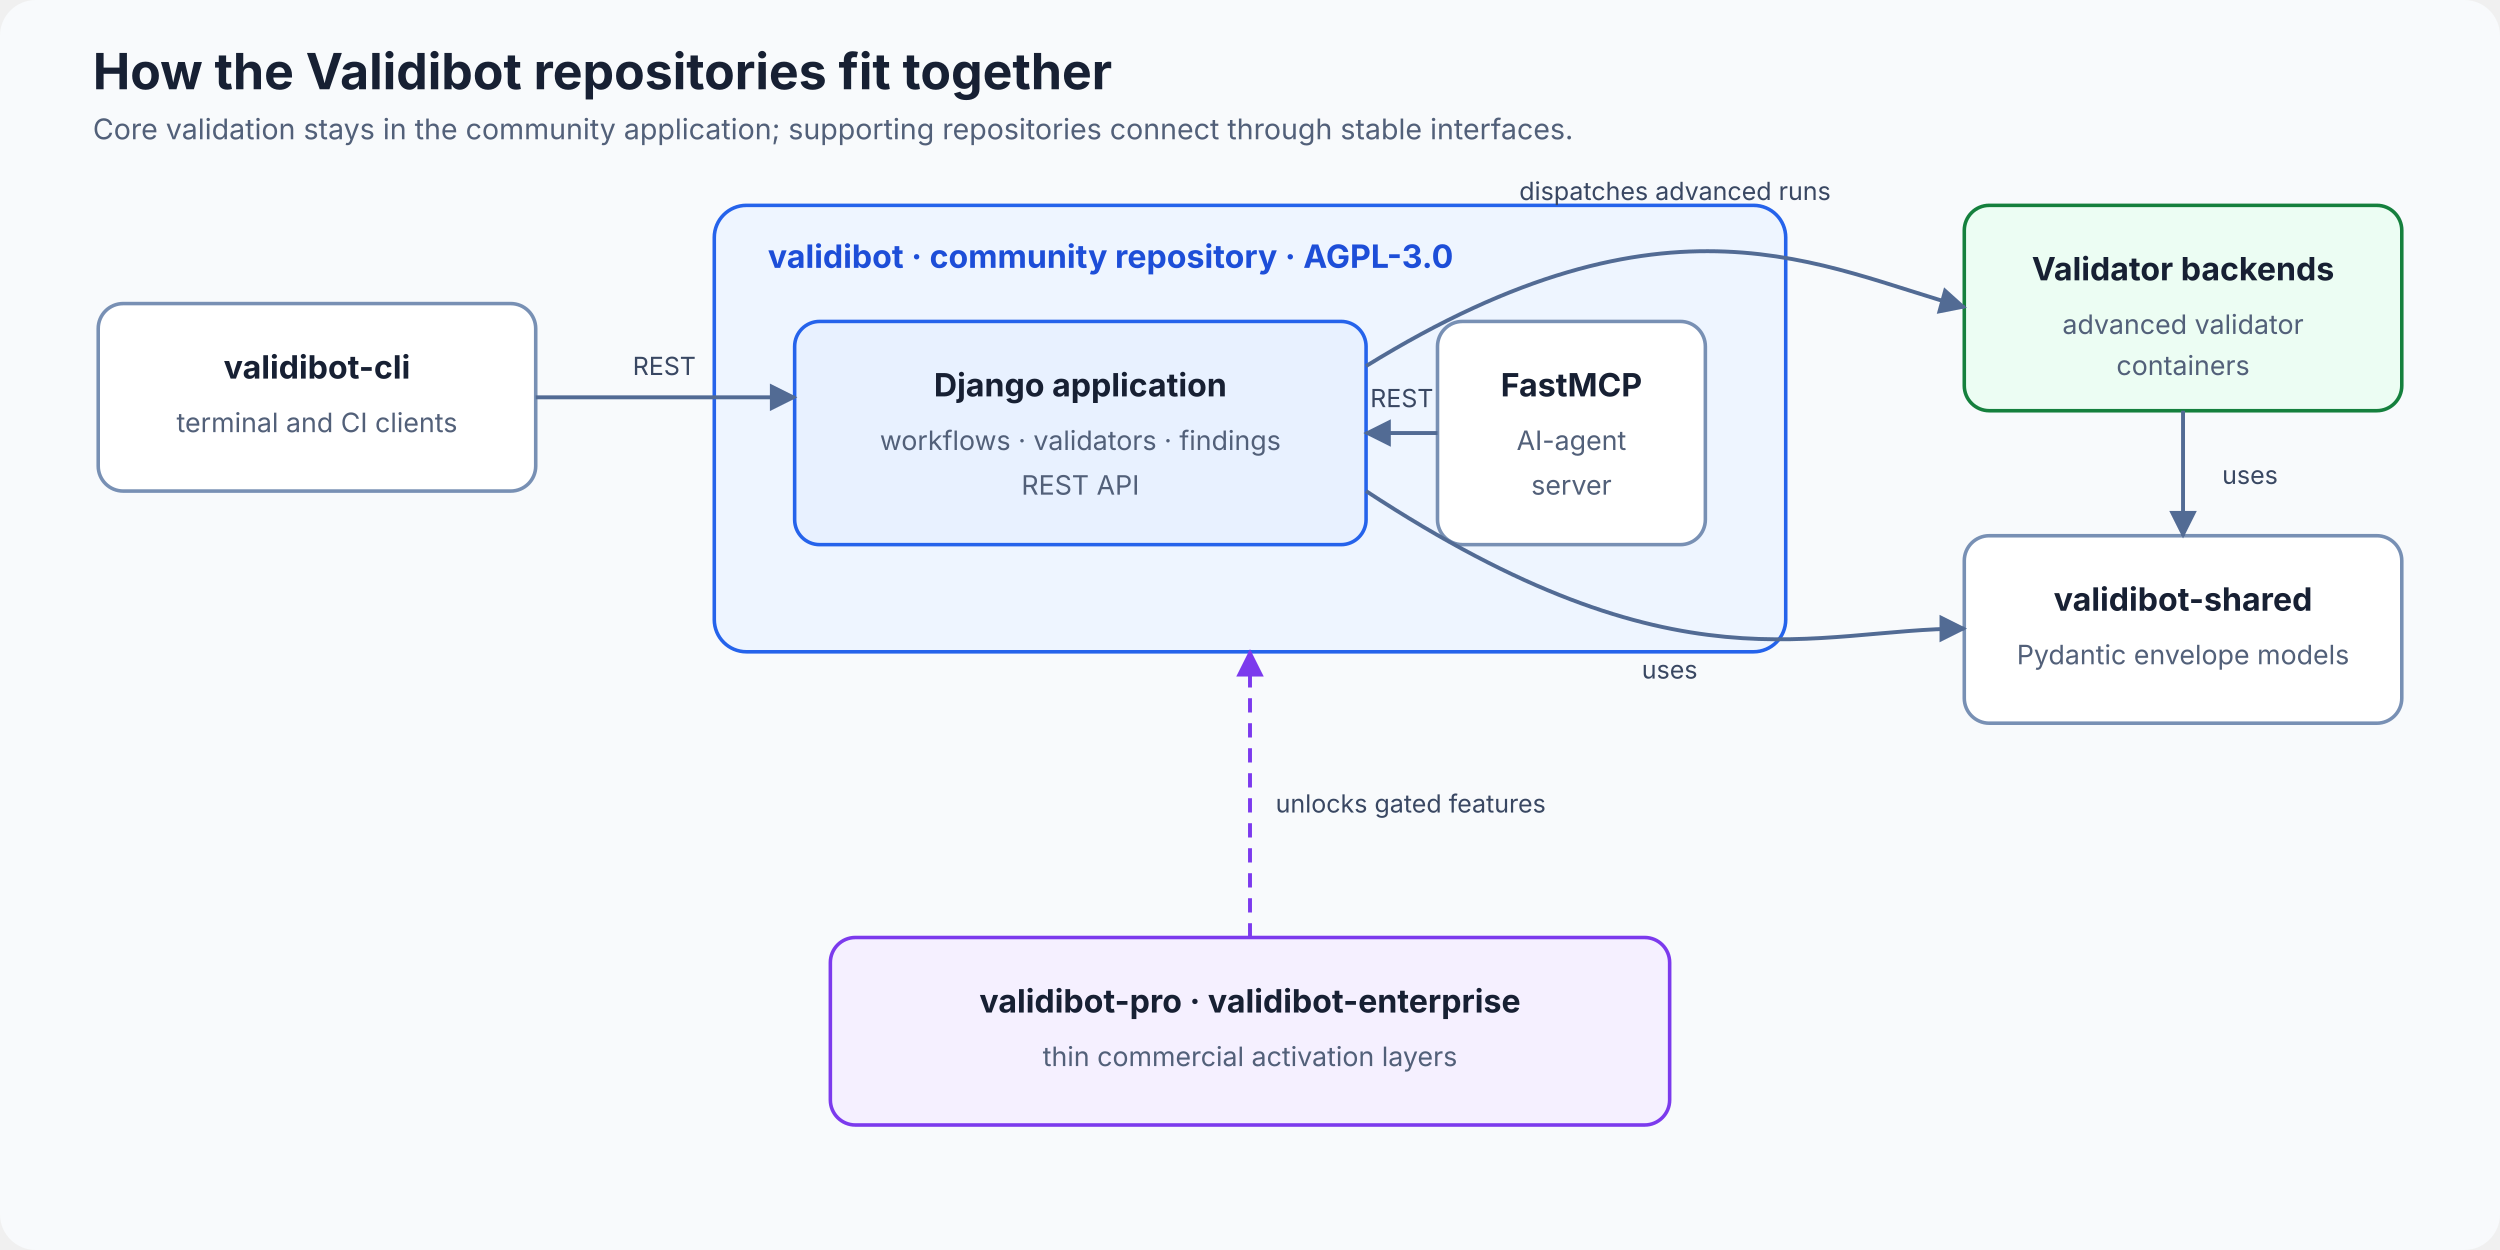
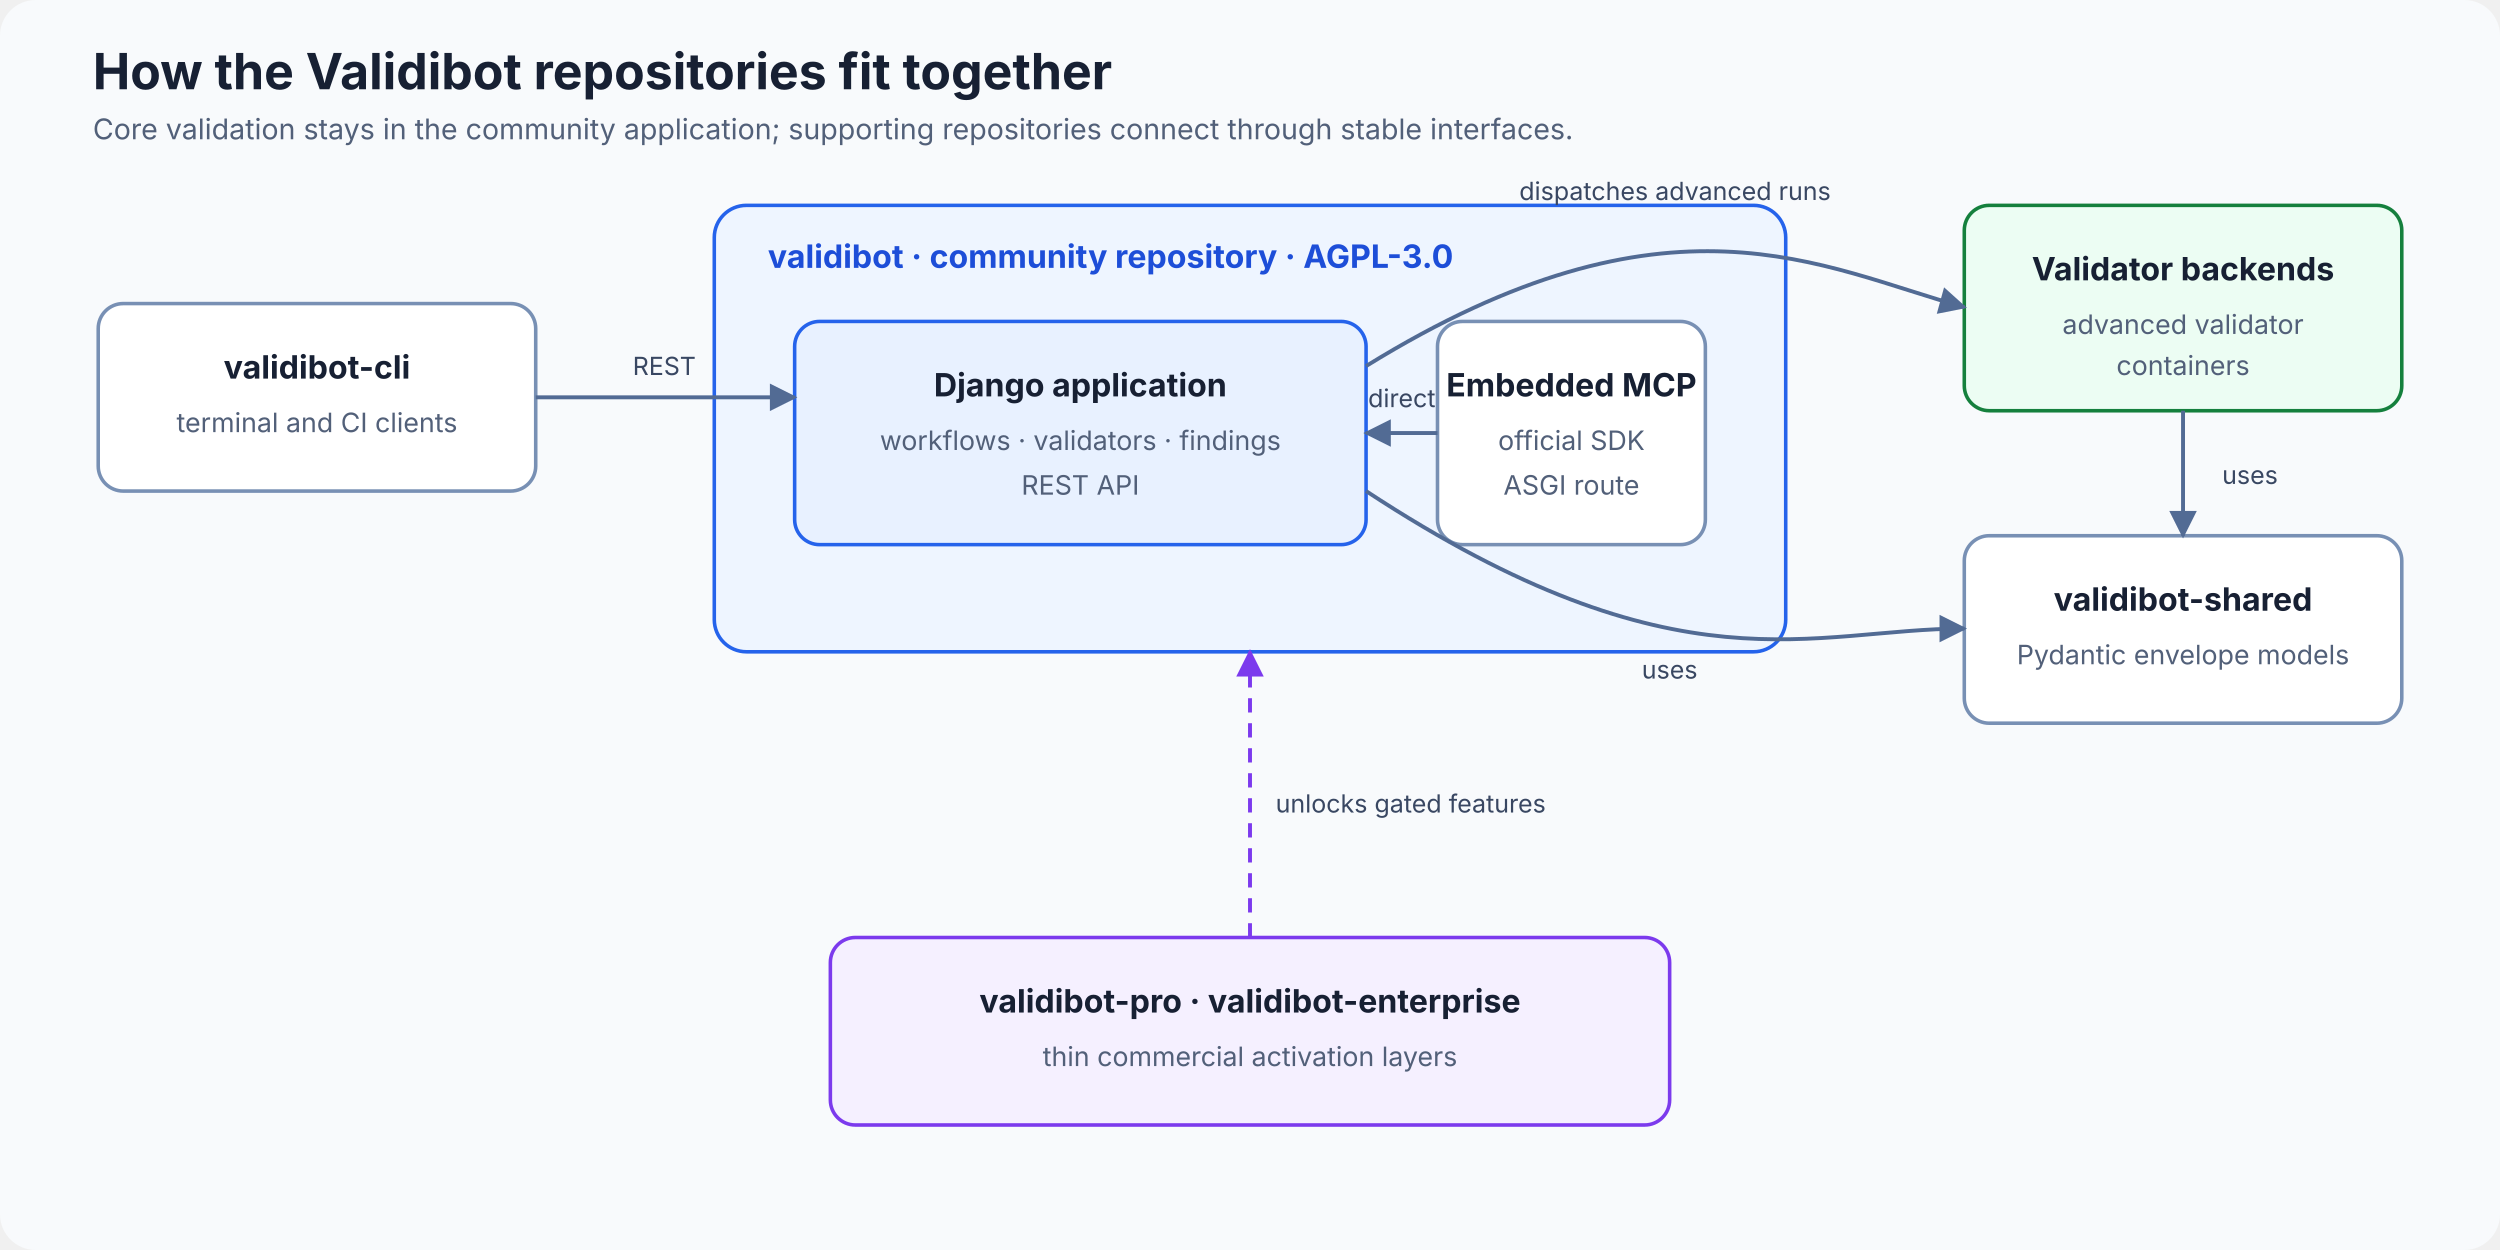
<svg xmlns="http://www.w3.org/2000/svg" viewBox="0 0 1400 700" role="img" aria-labelledby="repository-overview-title repository-overview-description">
  <defs>
    <style>
      .background { fill: #f8fafc; }
      .group { fill: #eef5ff; stroke: #2563eb; stroke-width: 2; }
      .node { fill: #ffffff; stroke: #7890b4; stroke-width: 2; }
      .node-blue { fill: #e8f1ff; stroke: #2563eb; stroke-width: 2; }
      .node-green { fill: #ecfdf3; stroke: #15803d; stroke-width: 2; }
      .node-purple { fill: #f5f0ff; stroke: #7c3aed; stroke-width: 2; }
      .title { fill: #172033; font: 700 28px Inter, -apple-system, BlinkMacSystemFont, "Segoe UI", sans-serif; }
      .subtitle { fill: #526079; font: 16px Inter, -apple-system, BlinkMacSystemFont, "Segoe UI", sans-serif; }
      .group-title { fill: #1d4ed8; font: 700 18px Inter, -apple-system, BlinkMacSystemFont, "Segoe UI", sans-serif; }
      .label { fill: #172033; font: 700 18px Inter, -apple-system, BlinkMacSystemFont, "Segoe UI", sans-serif; text-anchor: middle; }
      .detail { fill: #526079; font: 15px Inter, -apple-system, BlinkMacSystemFont, "Segoe UI", sans-serif; text-anchor: middle; }
      .edge-label { fill: #394762; font: 14px Inter, -apple-system, BlinkMacSystemFont, "Segoe UI", sans-serif; text-anchor: middle; }
      .edge { fill: none; stroke: #526b94; stroke-width: 2.2; marker-end: url(#arrow); }
      .edge-dashed { fill: none; stroke: #7c3aed; stroke-width: 2.2; stroke-dasharray: 8 6; marker-end: url(#arrow-purple); }
    </style>
    <marker id="arrow" viewBox="0 0 10 10" refX="9" refY="5" markerWidth="7" markerHeight="7" orient="auto-start-reverse">
      <path d="M 0 0 L 10 5 L 0 10 z" fill="#526b94" />
    </marker>
    <marker id="arrow-purple" viewBox="0 0 10 10" refX="9" refY="5" markerWidth="7" markerHeight="7" orient="auto-start-reverse">
      <path d="M 0 0 L 10 5 L 0 10 z" fill="#7c3aed" />
    </marker>
  </defs>
  <rect class="background" width="1400" height="700" rx="20" />
  <text class="title" x="52" y="50">How the Validibot repositories fit together</text>
  <text class="subtitle" x="52" y="78">Core validation stays in the community application; supporting repositories connect through stable interfaces.</text>
  <rect class="group" x="400" y="115" width="600" height="250" rx="18" />
  <text class="group-title" x="430" y="150">validibot · community repository · AGPL-3.0</text>
  <rect class="node-blue" x="445" y="180" width="320" height="125" rx="14" />
  <text class="label" x="605" y="222">Django application</text>
  <text class="detail" x="605" y="252">workflows · validators · findings</text>
  <text class="detail" x="605" y="277">REST API</text>
  <rect class="node" x="805" y="180" width="150" height="125" rx="14" />
-   <text class="label" x="880" y="222">FastMCP</text>
-   <text class="detail" x="880" y="252">AI-agent</text>
-   <text class="detail" x="880" y="277">server</text>
+   <text class="label" x="880" y="222">Embedded MCP</text>
+   <text class="detail" x="880" y="252">official SDK</text>
+   <text class="detail" x="880" y="277">ASGI route</text>
  <rect class="node" x="55" y="170" width="245" height="105" rx="14" />
  <text class="label" x="177.5" y="212">validibot-cli</text>
  <text class="detail" x="177.5" y="242">terminal and CI clients</text>
  <rect class="node-green" x="1100" y="115" width="245" height="115" rx="14" />
  <text class="label" x="1222.5" y="157">Validator backends</text>
  <text class="detail" x="1222.5" y="187">advanced validator</text>
  <text class="detail" x="1222.5" y="210">containers</text>
  <rect class="node" x="1100" y="300" width="245" height="105" rx="14" />
  <text class="label" x="1222.5" y="342">validibot-shared</text>
  <text class="detail" x="1222.5" y="372">Pydantic envelope models</text>
  <rect class="node-purple" x="465" y="525" width="470" height="105" rx="14" />
  <text class="label" x="700" y="567">validibot-pro · validibot-enterprise</text>
  <text class="detail" x="700" y="597">thin commercial activation layers</text>
  <path class="edge" d="M 300 222.5 H 445" />
  <text class="edge-label" x="372" y="210">REST</text>
  <path class="edge" d="M 805 242.5 H 765" />
-   <text class="edge-label" x="785" y="228">REST</text>
+   <text class="edge-label" x="785" y="228">direct</text>
  <path class="edge" d="M 765 205 C 935 100, 1020 150, 1100 172" />
  <text class="edge-label" x="938" y="112">dispatches advanced runs</text>
  <path class="edge" d="M 765 275 C 940 390, 1015 352, 1100 352" />
  <text class="edge-label" x="935" y="380">uses</text>
  <path class="edge" d="M 1222.5 230 V 300" />
  <text class="edge-label" x="1260" y="271">uses</text>
  <path class="edge-dashed" d="M 700 525 V 365" />
  <text class="edge-label" x="790" y="455">unlocks gated features</text>
</svg>
